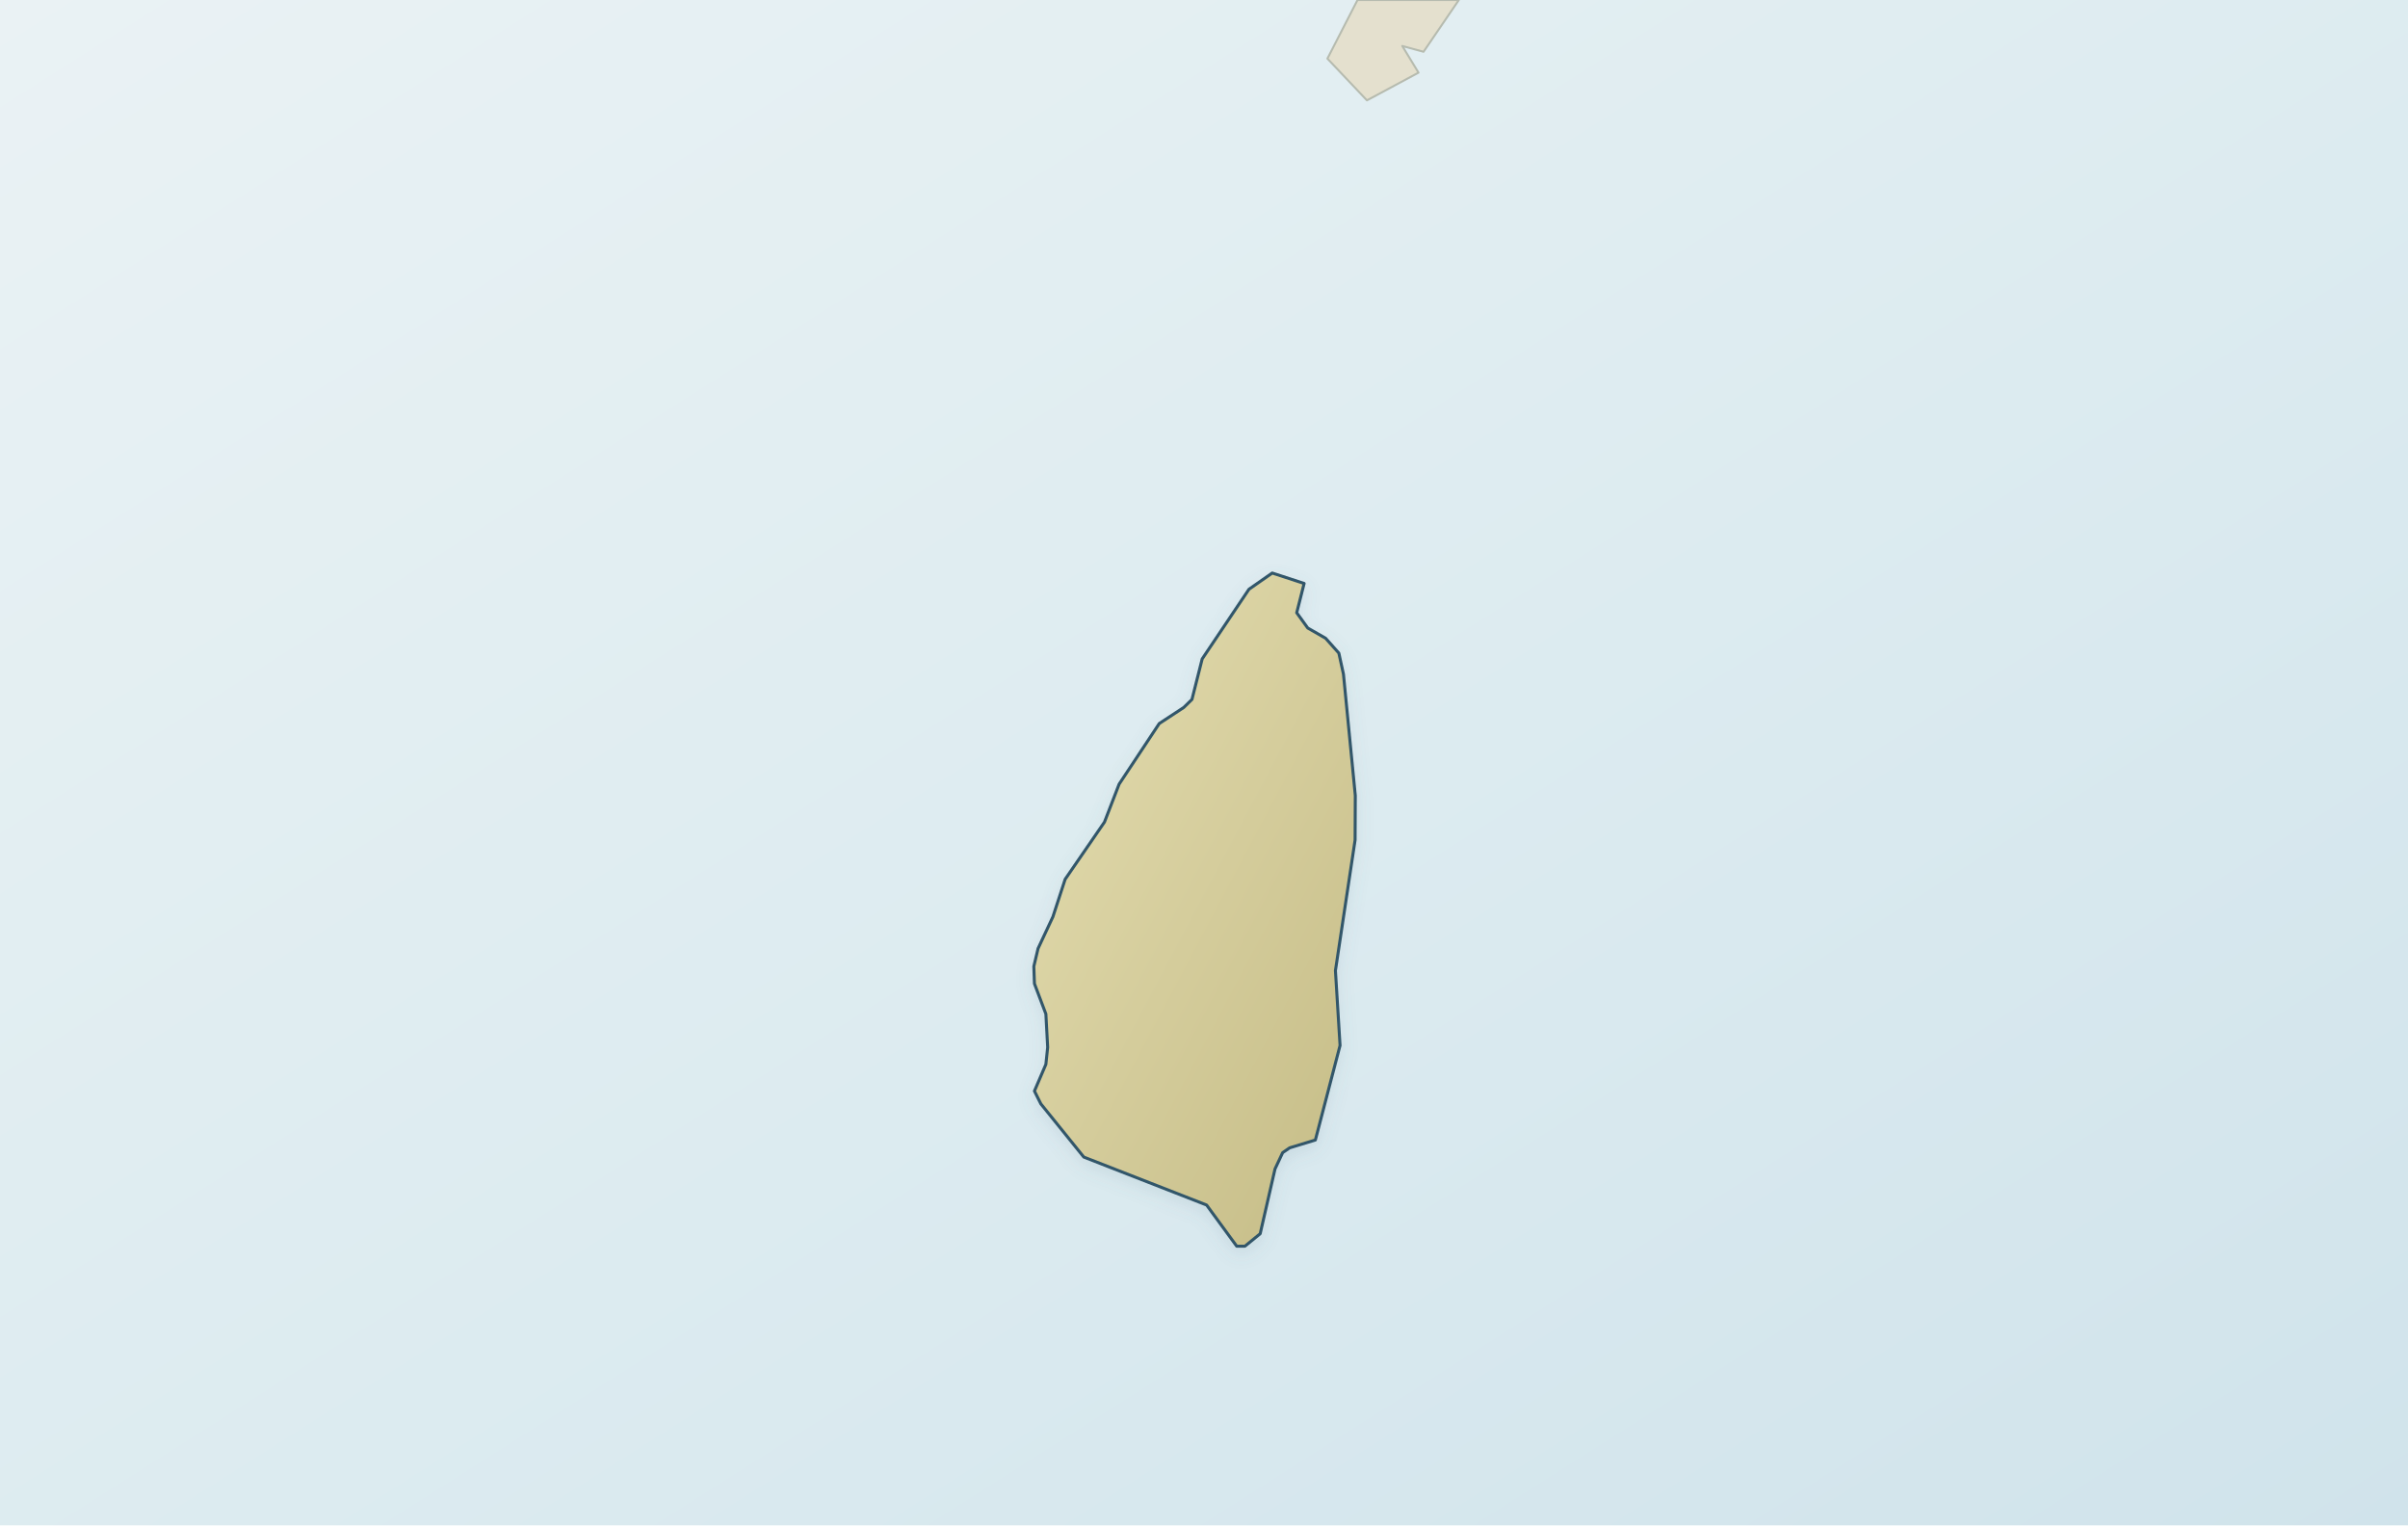
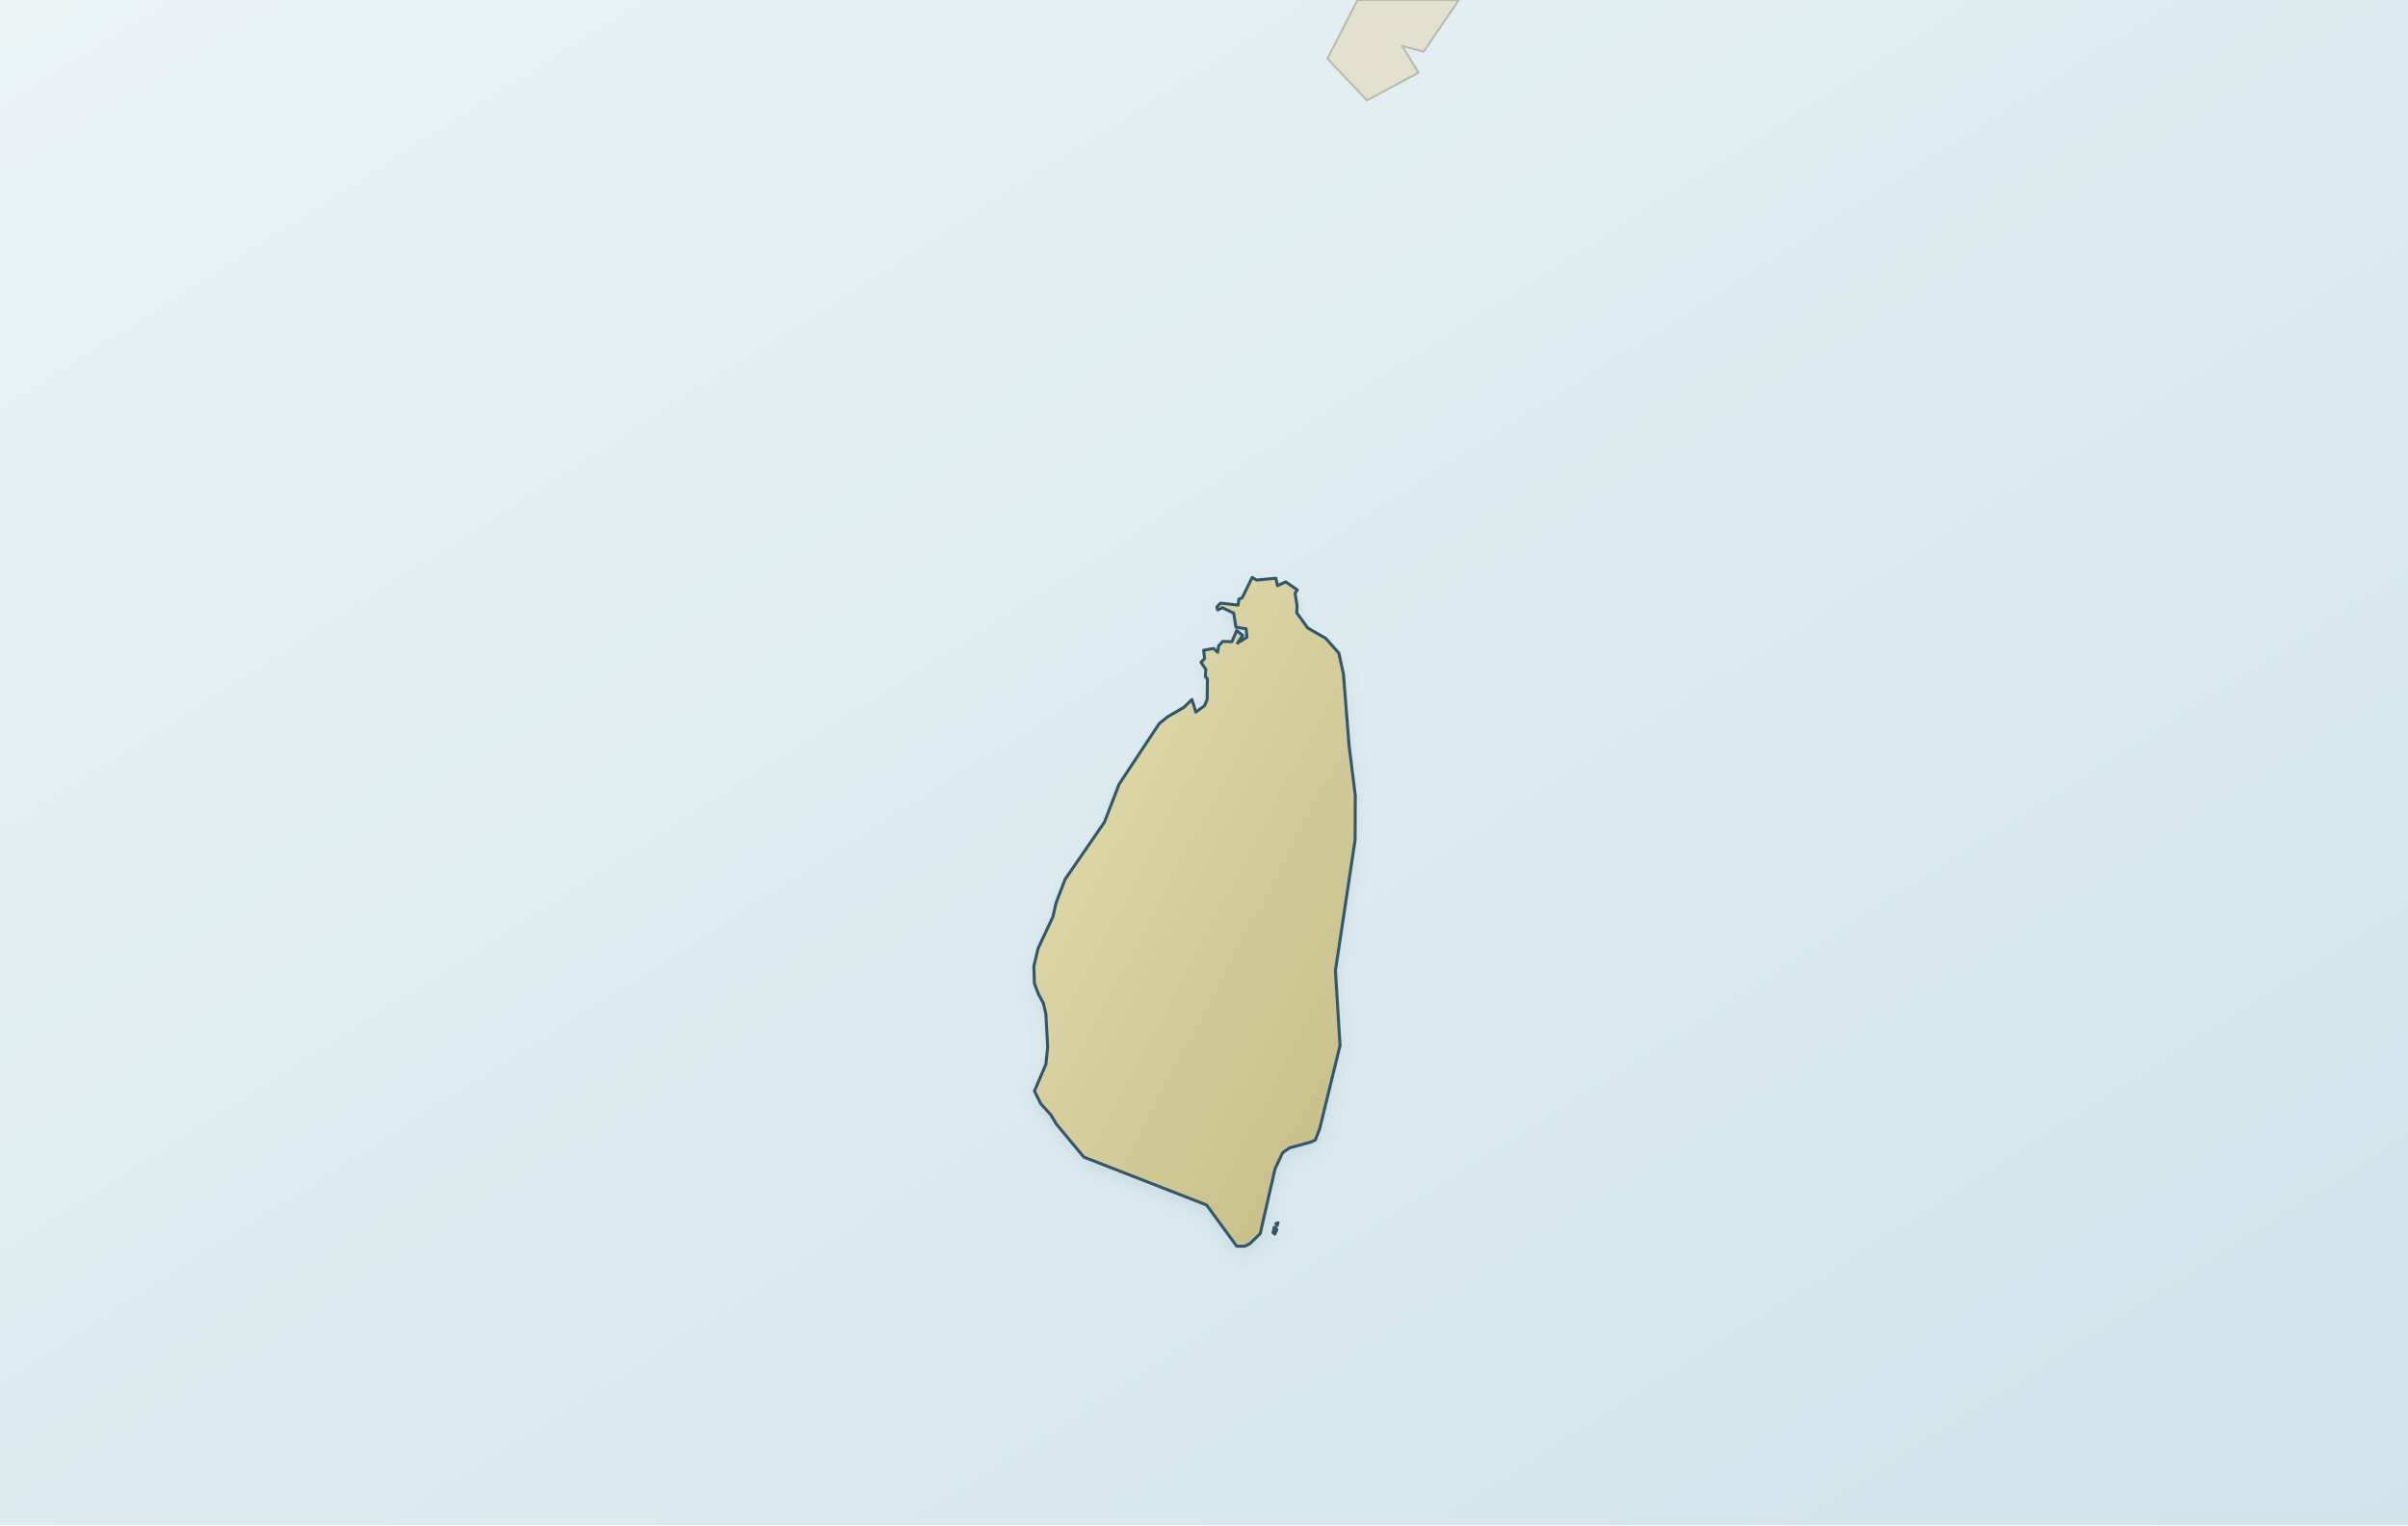
<svg xmlns="http://www.w3.org/2000/svg" viewBox="0 0 1200 760" role="img" aria-label="Map of Saint Lucia" data-map-style="journey-atlas-map-v3-clean-background" data-map-projection="local-equirectangular-fit-v1">
  <defs>
    <linearGradient id="sea" x1="0" y1="0" x2="1" y2="1">
      <stop offset="0" stop-color="#eaf2f4" />
      <stop offset=".55" stop-color="#dcebf0" />
      <stop offset="1" stop-color="#d0e3eb" />
    </linearGradient>
    <linearGradient id="land" x1=".12" y1=".08" x2=".88" y2=".92">
      <stop offset="0" stop-color="#e2dbad" />
      <stop offset=".52" stop-color="#d4cc9b" />
      <stop offset="1" stop-color="#c8bf8a" />
    </linearGradient>
    <filter id="shadow" x="-10%" y="-10%" width="120%" height="120%">
      <feGaussianBlur in="SourceAlpha" stdDeviation="4" result="b" />
      <feOffset in="b" dy="3" result="o" />
      <feColorMatrix in="o" type="matrix" values="0 0 0 0 .12 0 0 0 0 .22 0 0 0 0 .28 0 0 0 .14 0" />
      <feBlend in="SourceGraphic" mode="normal" />
    </filter>
  </defs>
  <rect width="1200" height="760" fill="url(#sea)" />
  <g id="geographic-context">
    <path d="M 698.8,22.9 L 706.9,36.2 L 681.2,50.0 L 661.5,29.2 L 676.5,0.0 L 727.0,0.0 L 709.4,25.8 L 698.8,22.9 Z" fill="#e4e0ce" fill-rule="evenodd" stroke="#b6bbaf" stroke-width="1" stroke-linejoin="round" />
  </g>
-   <path d="M 669.5,335.9 L 675.4,396.4 L 675.3,418.5 L 665.5,483.6 L 667.8,520.9 L 655.5,568.0 L 642.7,571.9 L 639.2,574.3 L 635.4,582.4 L 628.0,614.7 L 620.4,620.9 L 616.3,620.9 L 601.3,600.4 L 540.1,576.5 L 518.7,550.0 L 515.5,543.6 L 521.2,530.3 L 522.1,521.8 L 521.2,505.2 L 515.5,490.1 L 515.2,481.5 L 517.3,472.6 L 524.7,456.8 L 530.8,438.1 L 550.4,409.6 L 557.7,390.7 L 577.7,360.5 L 589.9,352.5 L 594.0,348.5 L 599.1,328.3 L 622.4,293.6 L 634.0,285.5 L 649.9,290.7 L 646.2,305.3 L 651.7,312.9 L 660.6,318.0 L 667.2,325.4 L 669.5,335.9 Z" fill="url(#land)" fill-rule="evenodd" stroke="#31576a" stroke-width="1.5" stroke-linejoin="round" stroke-linecap="round" filter="url(#shadow)" />
+   <path d="M 635.3,614.9 L 636.3,612.6 L 635.0,611.5 L 634.4,614.1 Z M 636.4,610.7 L 636.9,609.2 L 635.8,609.7 Z M 672.3,371.5 L 669.5,335.9 L 667.2,325.4 L 660.6,318.0 L 651.7,312.9 L 646.2,305.3 L 646.4,301.9 L 645.4,295.6 L 646.5,293.9 L 640.7,289.9 L 636.6,291.8 L 635.8,288.1 L 626.2,289.0 L 624.0,287.7 L 619.0,297.9 L 617.4,298.5 L 617.0,301.5 L 608.3,300.5 L 606.4,302.4 L 606.8,303.9 L 609.2,302.8 L 614.8,305.5 L 615.9,312.5 L 621.0,313.3 L 621.4,317.5 L 616.7,320.4 L 619.3,316.6 L 616.3,314.2 L 613.9,319.7 L 609.3,319.6 L 607.3,321.8 L 606.8,325.0 L 604.8,323.1 L 599.8,324.0 L 600.3,328.1 L 598.5,330.0 L 600.9,333.5 L 600.7,337.2 L 601.7,338.2 L 601.6,348.4 L 600.3,351.6 L 595.9,354.8 L 594.0,348.5 L 589.9,352.5 L 581.9,357.1 L 577.7,360.5 L 557.7,390.7 L 550.4,409.6 L 530.8,438.1 L 526.3,449.8 L 524.7,456.8 L 517.3,472.6 L 515.2,481.5 L 515.5,490.1 L 517.6,495.5 L 519.9,499.7 L 521.2,505.2 L 522.1,521.8 L 521.2,530.3 L 515.5,543.6 L 518.7,550.0 L 523.7,555.5 L 526.3,559.9 L 540.1,576.5 L 601.3,600.4 L 616.3,620.9 L 620.4,620.9 L 622.9,619.6 L 628.0,614.7 L 635.4,582.4 L 639.2,574.3 L 642.7,571.9 L 653.0,569.1 L 655.5,568.0 L 657.7,562.2 L 667.8,520.9 L 665.5,483.6 L 675.3,418.5 L 675.4,396.4 L 672.3,371.5 Z" fill="url(#land)" fill-rule="evenodd" stroke="#31576a" stroke-width="1.5" stroke-linejoin="round" stroke-linecap="round" filter="url(#shadow)" />
</svg>
